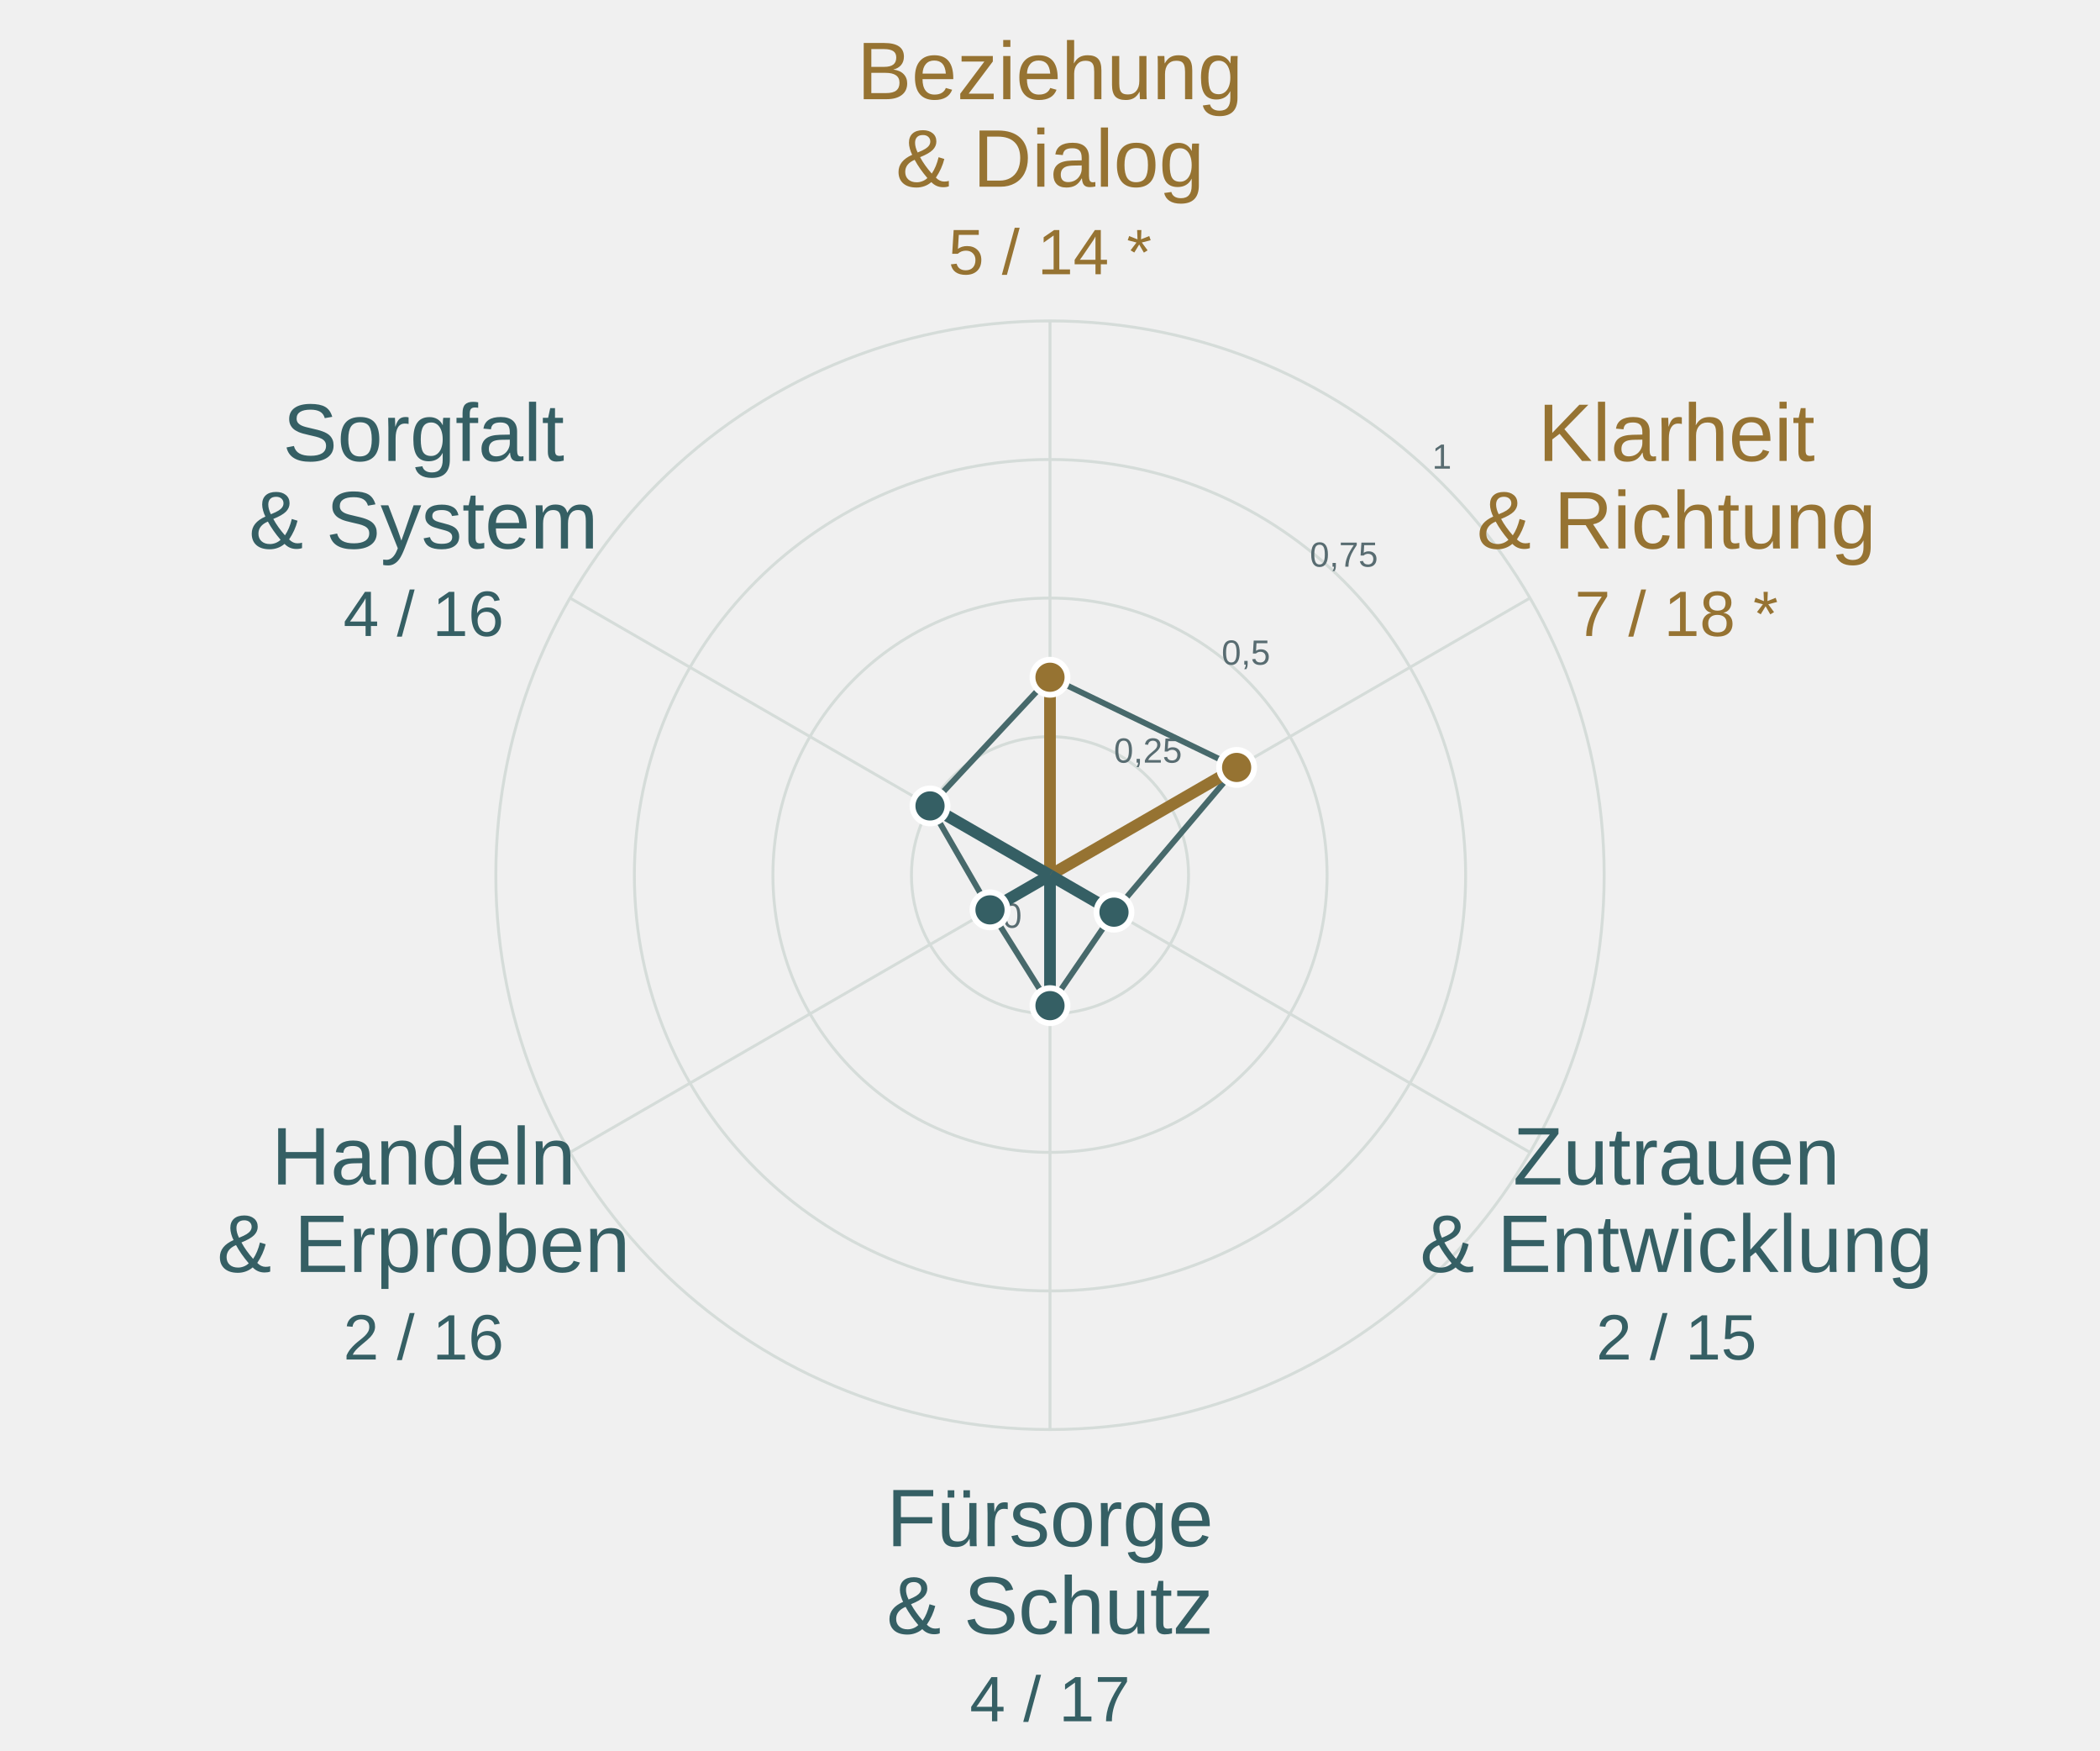
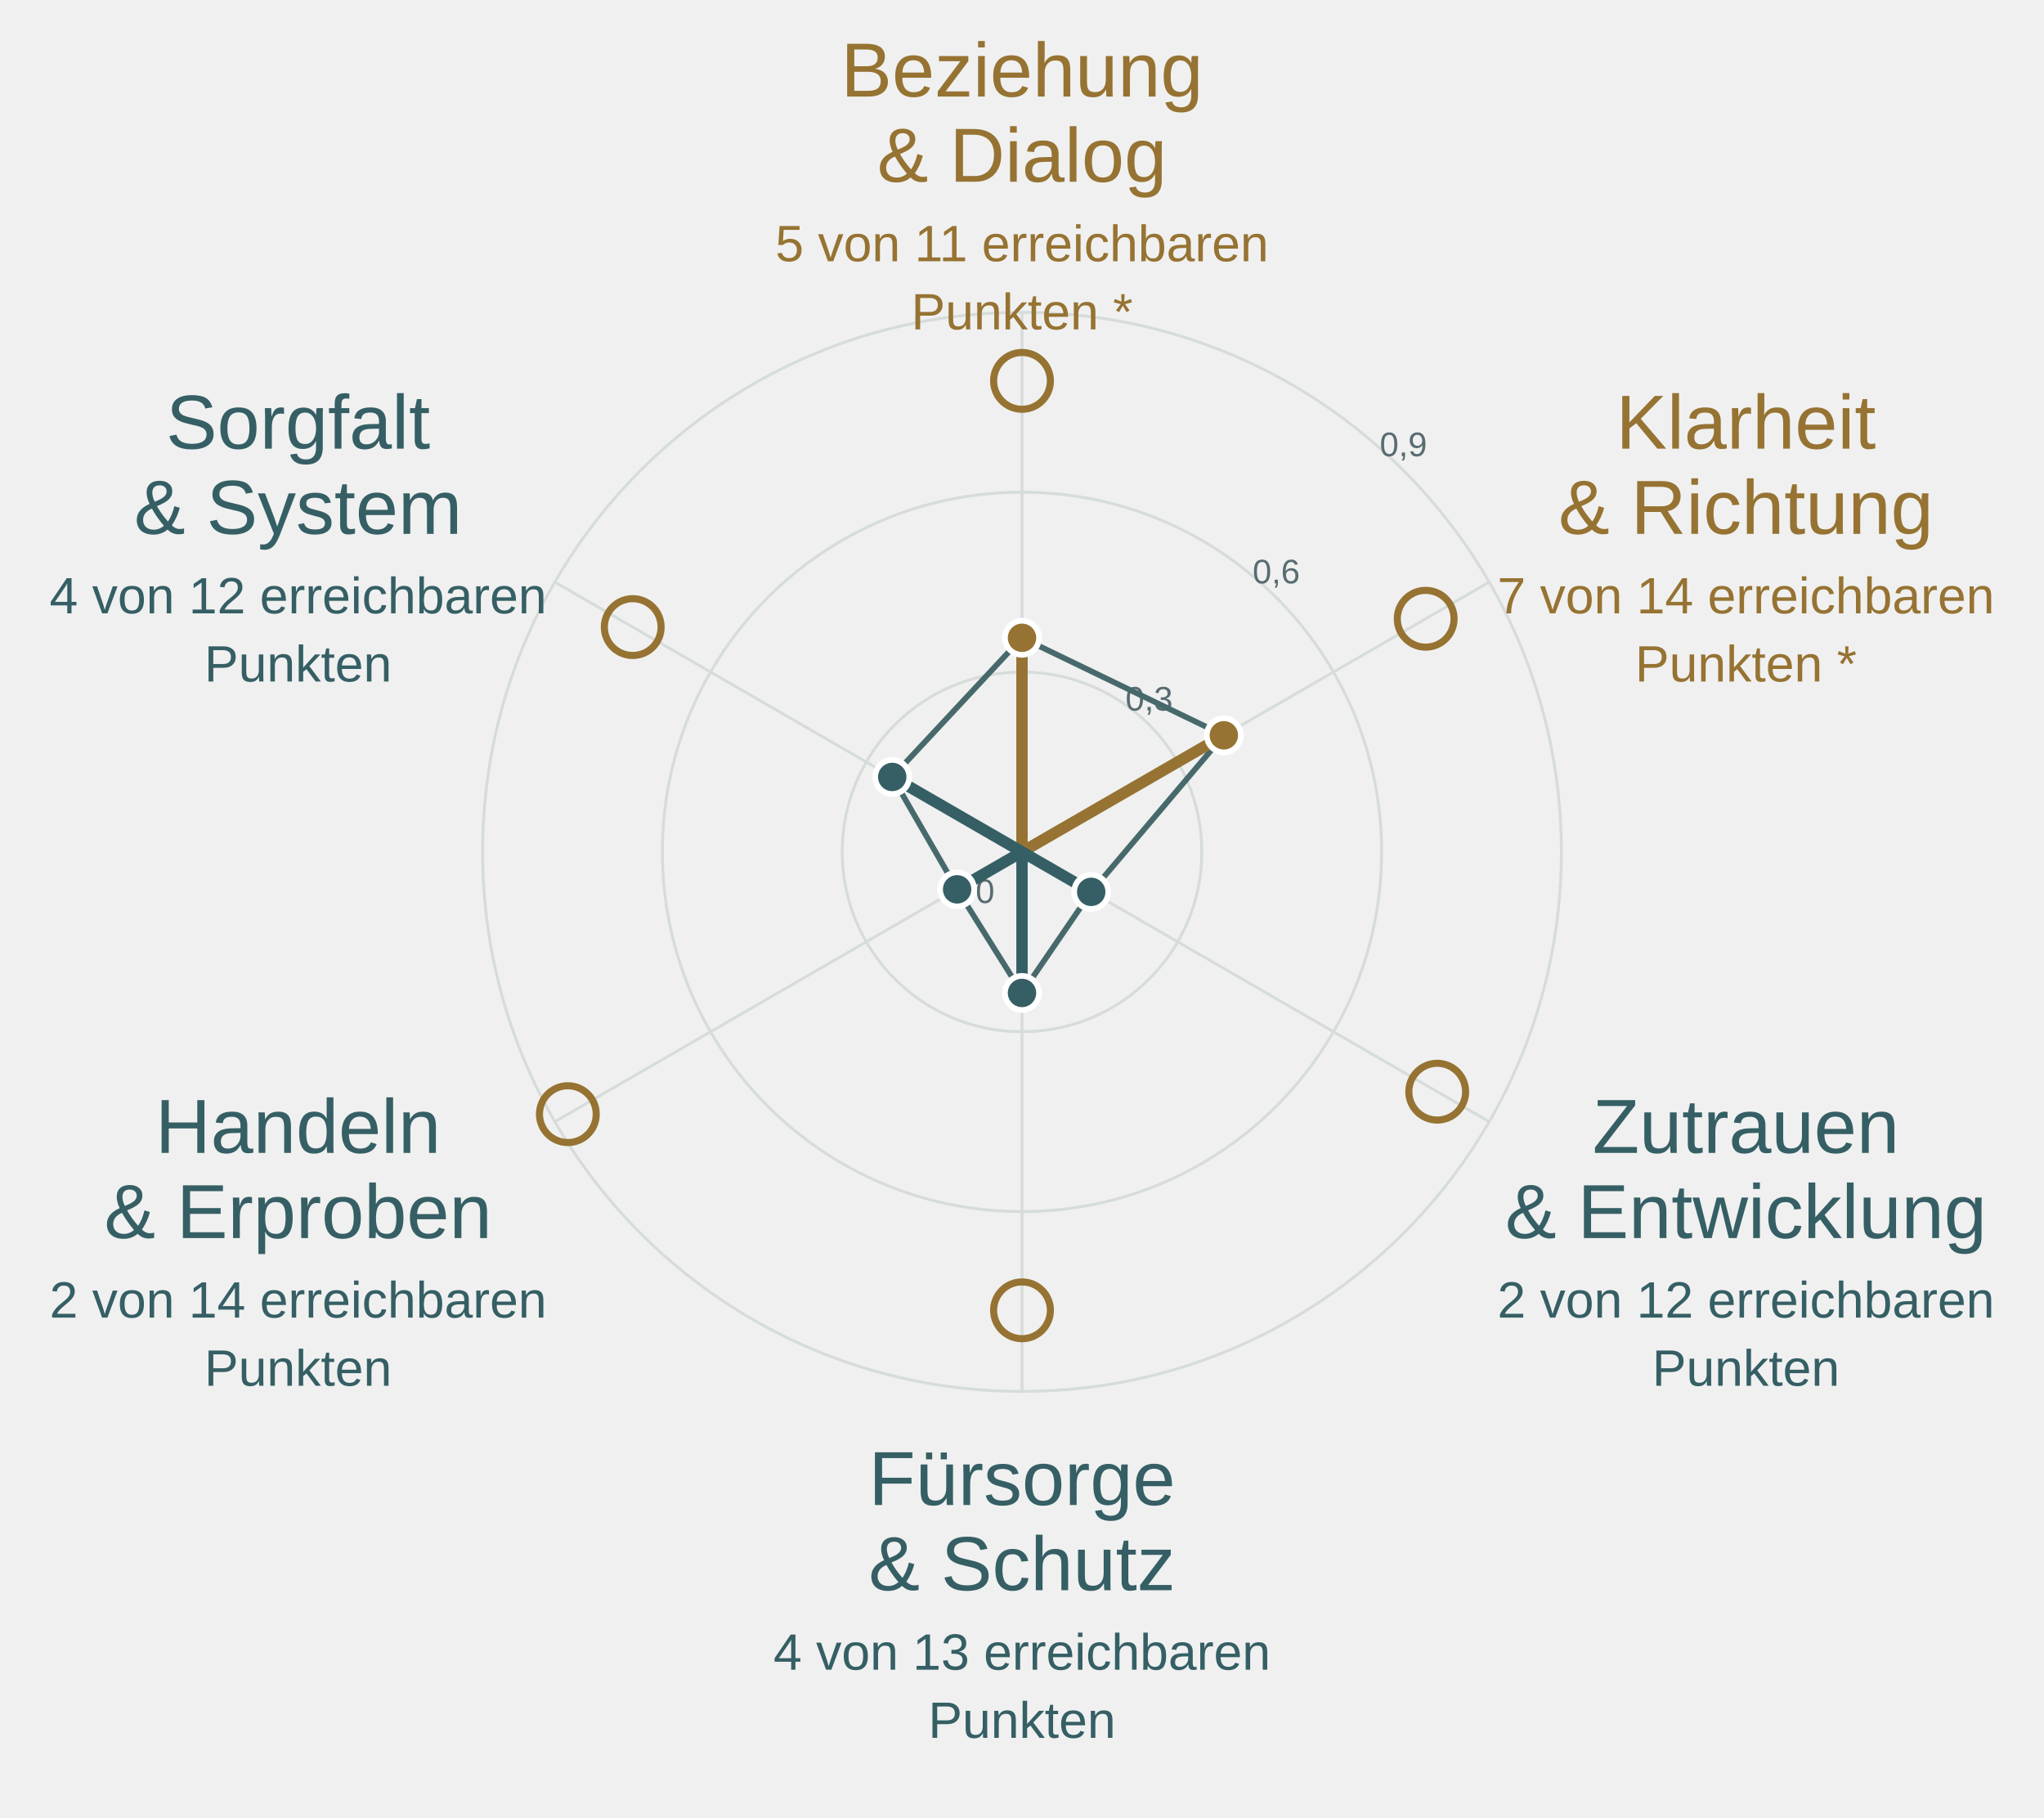
- <svg xmlns="http://www.w3.org/2000/svg" class="rosette-svg" viewBox="0 0 720 600" role="img" aria-labelledby="example-rosette-title example-rosette-desc">
-   <style>.rosette-label{font-size:28px}.rosette-value{font-size:22px}</style>
+ <svg xmlns="http://www.w3.org/2000/svg" class="rosette-svg" viewBox="0 0 720 640" role="img" aria-labelledby="example-rosette-title example-rosette-desc">
+   <style>.rosette-label{font-size:27px}.rosette-value{font-size:18px}</style>
  <g font-family="Arial, sans-serif">
-     <circle cx="360" cy="300" r="47.5" fill="none" stroke="#d5dcd9" stroke-width="1" />
-     <circle cx="360" cy="300" r="95" fill="none" stroke="#d5dcd9" stroke-width="1" />
-     <circle cx="360" cy="300" r="142.5" fill="none" stroke="#d5dcd9" stroke-width="1" />
+     <circle cx="360" cy="300" r="63.333" fill="none" stroke="#d5dcd9" stroke-width="1" />
+     <circle cx="360" cy="300" r="126.667" fill="none" stroke="#d5dcd9" stroke-width="1" />
    <circle cx="360" cy="300" r="190" fill="none" stroke="#d5dcd9" stroke-width="1" />
    <line x1="360" y1="300" x2="360" y2="110" stroke="#d5dcd9" />
    <line x1="360" y1="300" x2="524.545" y2="205" stroke="#d5dcd9" />
    <line x1="360" y1="300" x2="524.545" y2="395" stroke="#d5dcd9" />
    <line x1="360" y1="300" x2="360" y2="490" stroke="#d5dcd9" />
    <line x1="360" y1="300" x2="195.455" y2="395" stroke="#d5dcd9" />
    <line x1="360" y1="300" x2="195.455" y2="205" stroke="#d5dcd9" />
-     <text class="rosette-tick" x="393.588" y="261.412" text-anchor="middle" font-size="12" fill="#586c71">0,25</text>
-     <text class="rosette-tick" x="427.175" y="227.825" text-anchor="middle" font-size="12" fill="#586c71">0,5</text>
-     <text class="rosette-tick" x="460.763" y="194.237" text-anchor="middle" font-size="12" fill="#586c71">0,75</text>
-     <text class="rosette-tick" x="494.35" y="160.65" text-anchor="middle" font-size="12" fill="#586c71">1</text>
+     <text class="rosette-tick" x="404.783" y="250.217" text-anchor="middle" font-size="12" fill="#586c71">0,3</text>
+     <text class="rosette-tick" x="449.567" y="205.433" text-anchor="middle" font-size="12" fill="#586c71">0,6</text>
+     <text class="rosette-tick" x="494.35" y="160.65" text-anchor="middle" font-size="12" fill="#586c71">0,9</text>
    <text class="rosette-tick" x="347" y="318" text-anchor="middle" font-size="12" fill="#586c71">0</text>
-     <path d="M 360 232.143 L 423.99 263.056 L 381.939 312.667 L 360 344.706 L 339.432 311.875 L 318.864 276.25 Z" fill="none" stroke="#47696b" stroke-width="2" />
+     <path d="M 360 224.603 L 431.1 258.951 L 384.377 314.074 L 360 349.673 L 337.147 313.194 L 314.293 273.611 Z" fill="none" stroke="#47696b" stroke-width="2" />
    <g>
-       <line x1="360" y1="300" x2="360" y2="232.143" stroke="#967332" stroke-width="4" />
-       <circle cx="360" cy="232.143" r="6" fill="#967332" stroke="#fff" stroke-width="2" />
+       <line x1="360" y1="300" x2="360" y2="224.603" stroke="#967332" stroke-width="4" />
+       <circle cx="360" cy="224.603" r="6" fill="#967332" stroke="#fff" stroke-width="2" />
      <text class="rosette-label" x="360" y="34" text-anchor="middle" font-size="18" fill="#967332">Beziehung</text>
      <text class="rosette-label" x="360" y="64" text-anchor="middle" font-size="18" fill="#967332">&amp; Dialog</text>
-       <text class="rosette-value" x="360" y="94" text-anchor="middle" font-size="15" fill="#967332">5 / 14 *</text>
+       <text class="rosette-value" x="360" y="92" text-anchor="middle" font-size="15" fill="#967332">5 von 11 erreichbaren</text>
+       <text class="rosette-value" x="360" y="116" text-anchor="middle" font-size="15" fill="#967332">Punkten *</text>
    </g>
    <g>
-       <line x1="360" y1="300" x2="423.99" y2="263.056" stroke="#967332" stroke-width="4" />
-       <circle cx="423.99" cy="263.056" r="6" fill="#967332" stroke="#fff" stroke-width="2" />
-       <text class="rosette-label" x="574.774" y="158" text-anchor="middle" font-size="18" fill="#967332">Klarheit</text>
-       <text class="rosette-label" x="574.774" y="188" text-anchor="middle" font-size="18" fill="#967332">&amp; Richtung</text>
-       <text class="rosette-value" x="574.774" y="218" text-anchor="middle" font-size="15" fill="#967332">7 / 18 *</text>
+       <line x1="360" y1="300" x2="431.1" y2="258.951" stroke="#967332" stroke-width="4" />
+       <circle cx="431.1" cy="258.951" r="6" fill="#967332" stroke="#fff" stroke-width="2" />
+       <text class="rosette-label" x="615" y="158" text-anchor="middle" font-size="18" fill="#967332">Klarheit</text>
+       <text class="rosette-label" x="615" y="188" text-anchor="middle" font-size="18" fill="#967332">&amp; Richtung</text>
+       <text class="rosette-value" x="615" y="216" text-anchor="middle" font-size="15" fill="#967332">7 von 14 erreichbaren</text>
+       <text class="rosette-value" x="615" y="240" text-anchor="middle" font-size="15" fill="#967332">Punkten *</text>
    </g>
    <g>
-       <line x1="360" y1="300" x2="381.939" y2="312.667" stroke="#355f64" stroke-width="4" />
-       <circle cx="381.939" cy="312.667" r="6" fill="#355f64" stroke="#fff" stroke-width="2" />
-       <text class="rosette-label" x="574.774" y="406" text-anchor="middle" font-size="18" fill="#355f64">Zutrauen</text>
-       <text class="rosette-label" x="574.774" y="436" text-anchor="middle" font-size="18" fill="#355f64">&amp; Entwicklung</text>
-       <text class="rosette-value" x="574.774" y="466" text-anchor="middle" font-size="15" fill="#355f64">2 / 15</text>
+       <line x1="360" y1="300" x2="384.377" y2="314.074" stroke="#355f64" stroke-width="4" />
+       <circle cx="384.377" cy="314.074" r="6" fill="#355f64" stroke="#fff" stroke-width="2" />
+       <text class="rosette-label" x="615" y="406" text-anchor="middle" font-size="18" fill="#355f64">Zutrauen</text>
+       <text class="rosette-label" x="615" y="436" text-anchor="middle" font-size="18" fill="#355f64">&amp; Entwicklung</text>
+       <text class="rosette-value" x="615" y="464" text-anchor="middle" font-size="15" fill="#355f64">2 von 12 erreichbaren</text>
+       <text class="rosette-value" x="615" y="488" text-anchor="middle" font-size="15" fill="#355f64">Punkten</text>
    </g>
    <g>
-       <line x1="360" y1="300" x2="360" y2="344.706" stroke="#355f64" stroke-width="4" />
-       <circle cx="360" cy="344.706" r="6" fill="#355f64" stroke="#fff" stroke-width="2" />
+       <line x1="360" y1="300" x2="360" y2="349.673" stroke="#355f64" stroke-width="4" />
+       <circle cx="360" cy="349.673" r="6" fill="#355f64" stroke="#fff" stroke-width="2" />
      <text class="rosette-label" x="360" y="530" text-anchor="middle" font-size="18" fill="#355f64">Fürsorge</text>
      <text class="rosette-label" x="360" y="560" text-anchor="middle" font-size="18" fill="#355f64">&amp; Schutz</text>
-       <text class="rosette-value" x="360" y="590" text-anchor="middle" font-size="15" fill="#355f64">4 / 17</text>
+       <text class="rosette-value" x="360" y="588" text-anchor="middle" font-size="15" fill="#355f64">4 von 13 erreichbaren</text>
+       <text class="rosette-value" x="360" y="612" text-anchor="middle" font-size="15" fill="#355f64">Punkten</text>
    </g>
    <g>
-       <line x1="360" y1="300" x2="339.432" y2="311.875" stroke="#355f64" stroke-width="4" />
-       <circle cx="339.432" cy="311.875" r="6" fill="#355f64" stroke="#fff" stroke-width="2" />
-       <text class="rosette-label" x="145.226" y="406" text-anchor="middle" font-size="18" fill="#355f64">Handeln</text>
-       <text class="rosette-label" x="145.226" y="436" text-anchor="middle" font-size="18" fill="#355f64">&amp; Erproben</text>
-       <text class="rosette-value" x="145.226" y="466" text-anchor="middle" font-size="15" fill="#355f64">2 / 16</text>
+       <line x1="360" y1="300" x2="337.147" y2="313.194" stroke="#355f64" stroke-width="4" />
+       <circle cx="337.147" cy="313.194" r="6" fill="#355f64" stroke="#fff" stroke-width="2" />
+       <text class="rosette-label" x="105" y="406" text-anchor="middle" font-size="18" fill="#355f64">Handeln</text>
+       <text class="rosette-label" x="105" y="436" text-anchor="middle" font-size="18" fill="#355f64">&amp; Erproben</text>
+       <text class="rosette-value" x="105" y="464" text-anchor="middle" font-size="15" fill="#355f64">2 von 14 erreichbaren</text>
+       <text class="rosette-value" x="105" y="488" text-anchor="middle" font-size="15" fill="#355f64">Punkten</text>
    </g>
    <g>
-       <line x1="360" y1="300" x2="318.864" y2="276.25" stroke="#355f64" stroke-width="4" />
-       <circle cx="318.864" cy="276.25" r="6" fill="#355f64" stroke="#fff" stroke-width="2" />
-       <text class="rosette-label" x="145.226" y="158" text-anchor="middle" font-size="18" fill="#355f64">Sorgfalt</text>
-       <text class="rosette-label" x="145.226" y="188" text-anchor="middle" font-size="18" fill="#355f64">&amp; System</text>
-       <text class="rosette-value" x="145.226" y="218" text-anchor="middle" font-size="15" fill="#355f64">4 / 16</text>
+       <line x1="360" y1="300" x2="314.293" y2="273.611" stroke="#355f64" stroke-width="4" />
+       <circle cx="314.293" cy="273.611" r="6" fill="#355f64" stroke="#fff" stroke-width="2" />
+       <text class="rosette-label" x="105" y="158" text-anchor="middle" font-size="18" fill="#355f64">Sorgfalt</text>
+       <text class="rosette-label" x="105" y="188" text-anchor="middle" font-size="18" fill="#355f64">&amp; System</text>
+       <text class="rosette-value" x="105" y="216" text-anchor="middle" font-size="15" fill="#355f64">4 von 12 erreichbaren</text>
+       <text class="rosette-value" x="105" y="240" text-anchor="middle" font-size="15" fill="#355f64">Punkten</text>
    </g>
+     <circle class="maximum-marker" cx="360" cy="134.127" r="10" fill="none" stroke="#967332" stroke-width="2.5" />
+     <circle class="maximum-marker" cx="502.199" cy="217.901" r="10" fill="none" stroke="#967332" stroke-width="2.5" />
+     <circle class="maximum-marker" cx="506.262" cy="384.444" r="10" fill="none" stroke="#967332" stroke-width="2.5" />
+     <circle class="maximum-marker" cx="360" cy="461.438" r="10" fill="none" stroke="#967332" stroke-width="2.5" />
+     <circle class="maximum-marker" cx="200.026" cy="392.361" r="10" fill="none" stroke="#967332" stroke-width="2.5" />
+     <circle class="maximum-marker" cx="222.879" cy="220.833" r="10" fill="none" stroke="#967332" stroke-width="2.5" />
  </g>
</svg>
